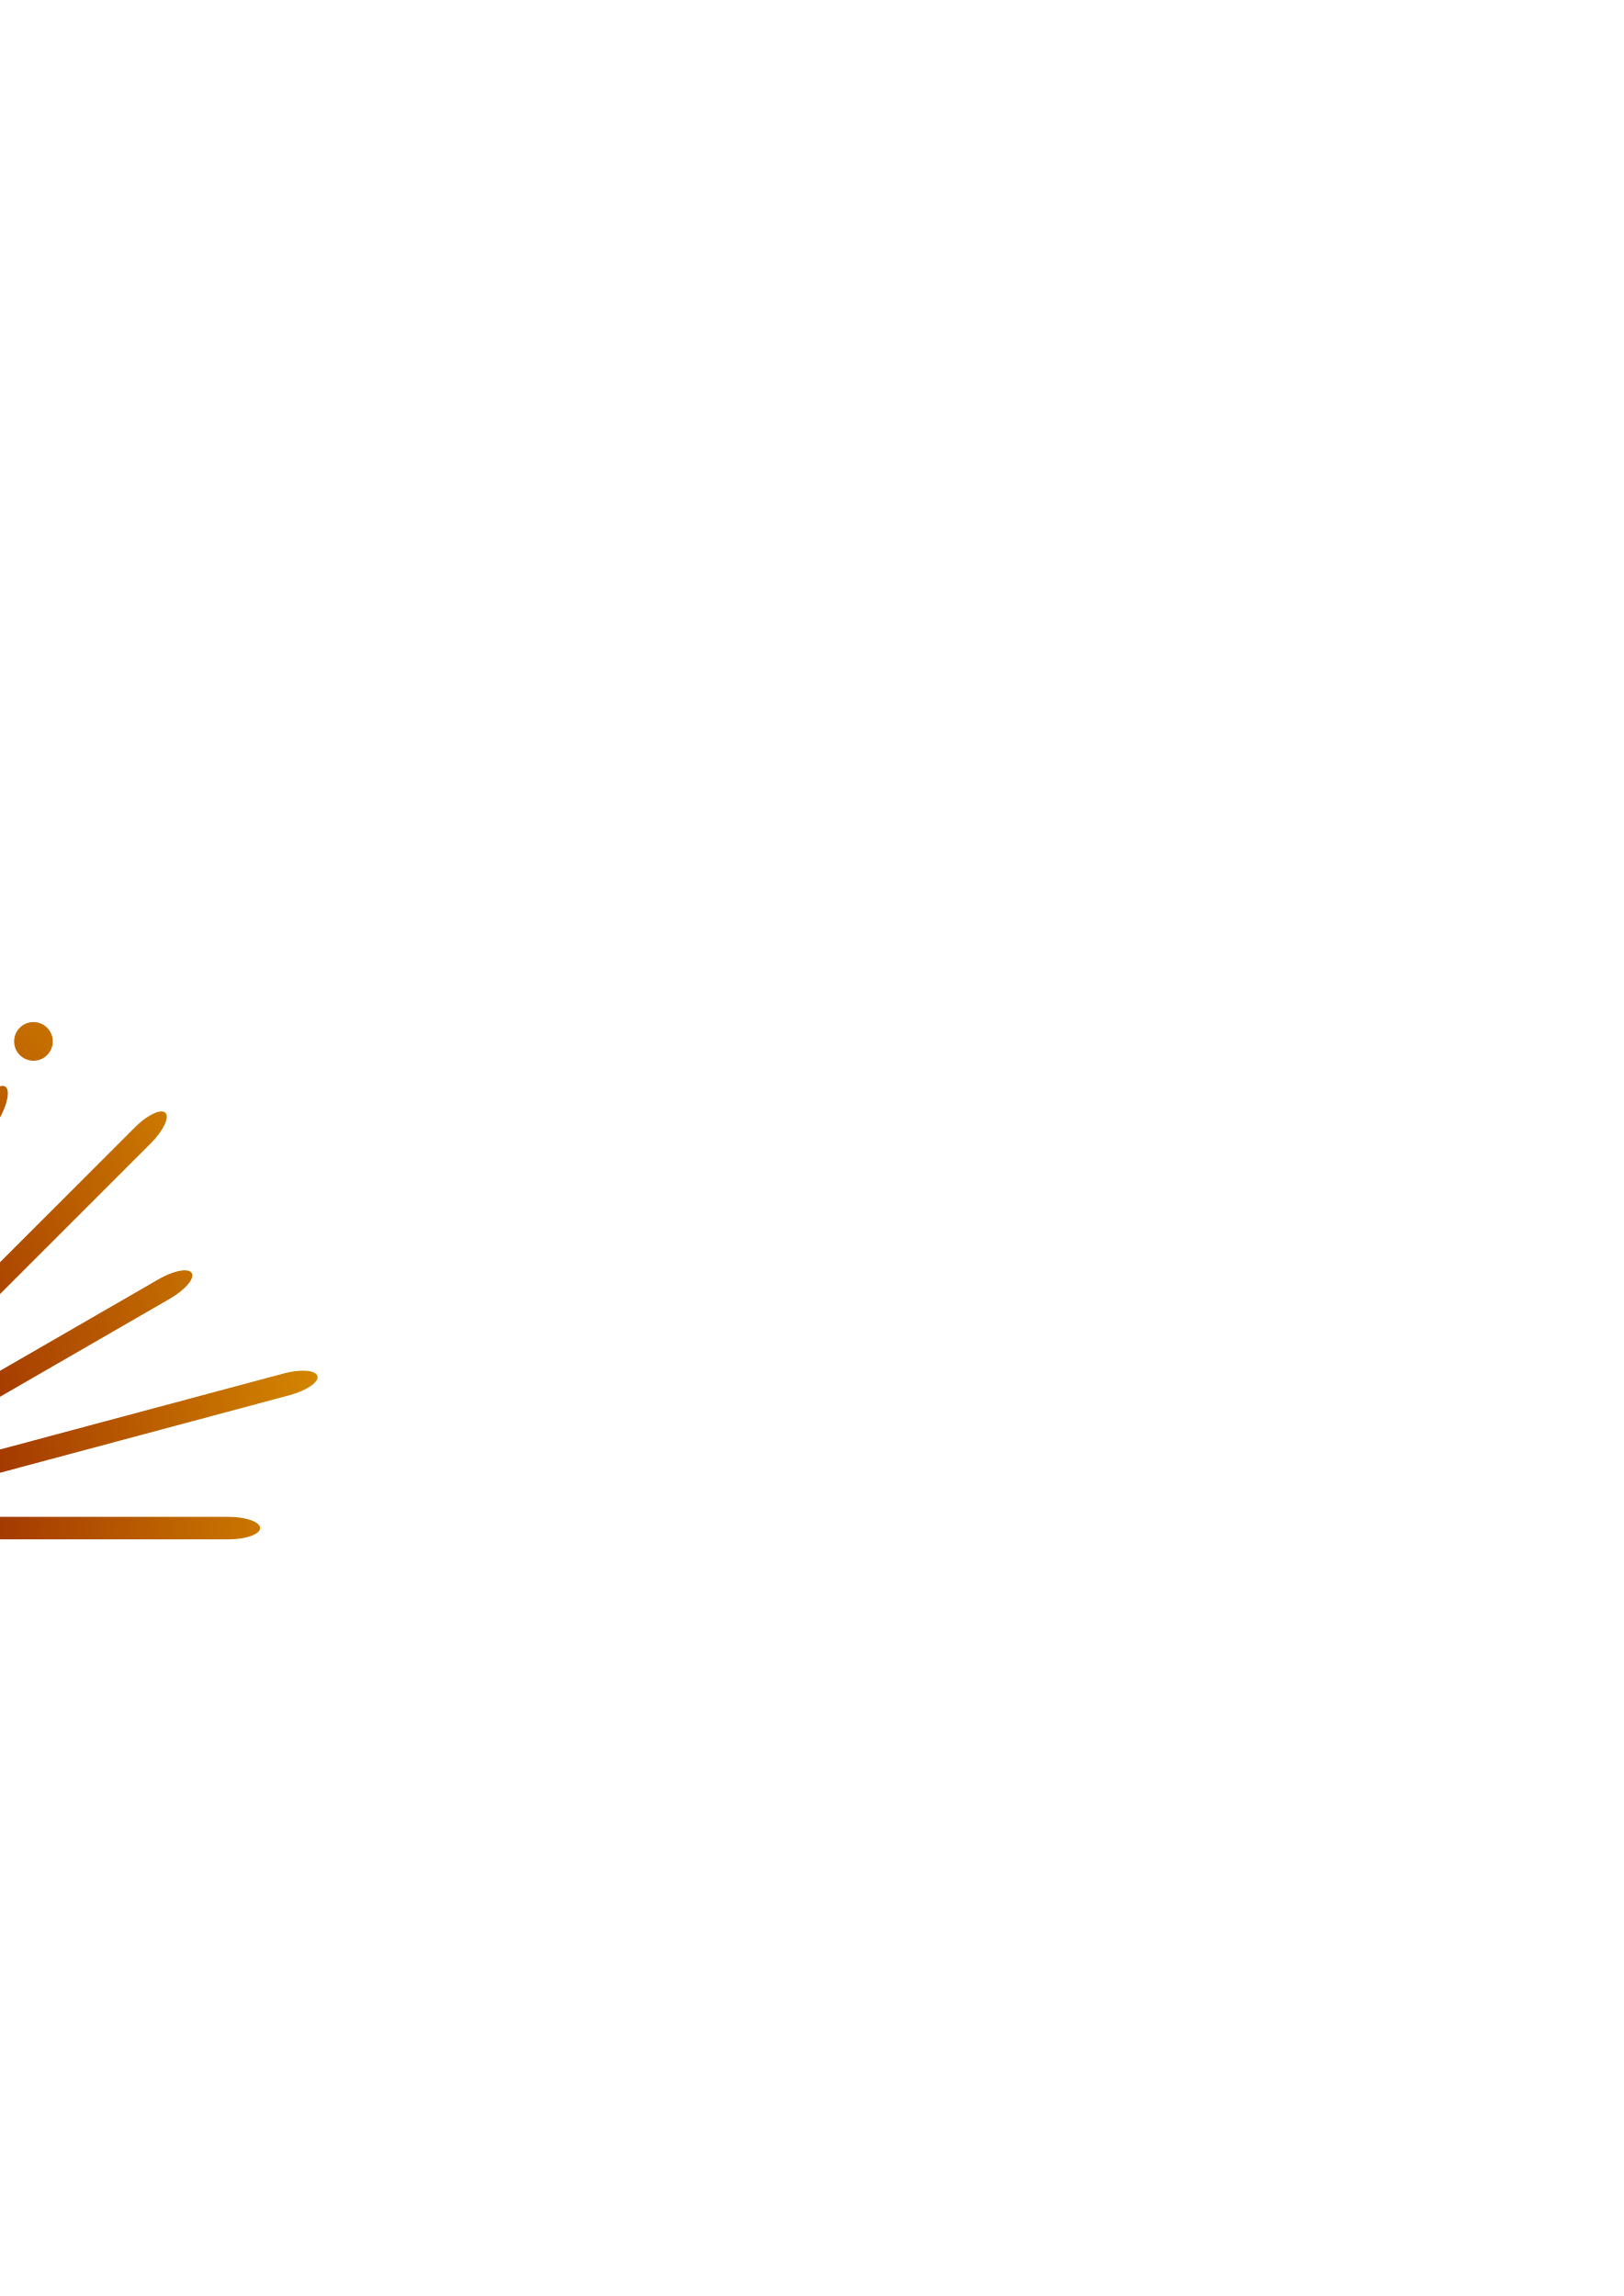
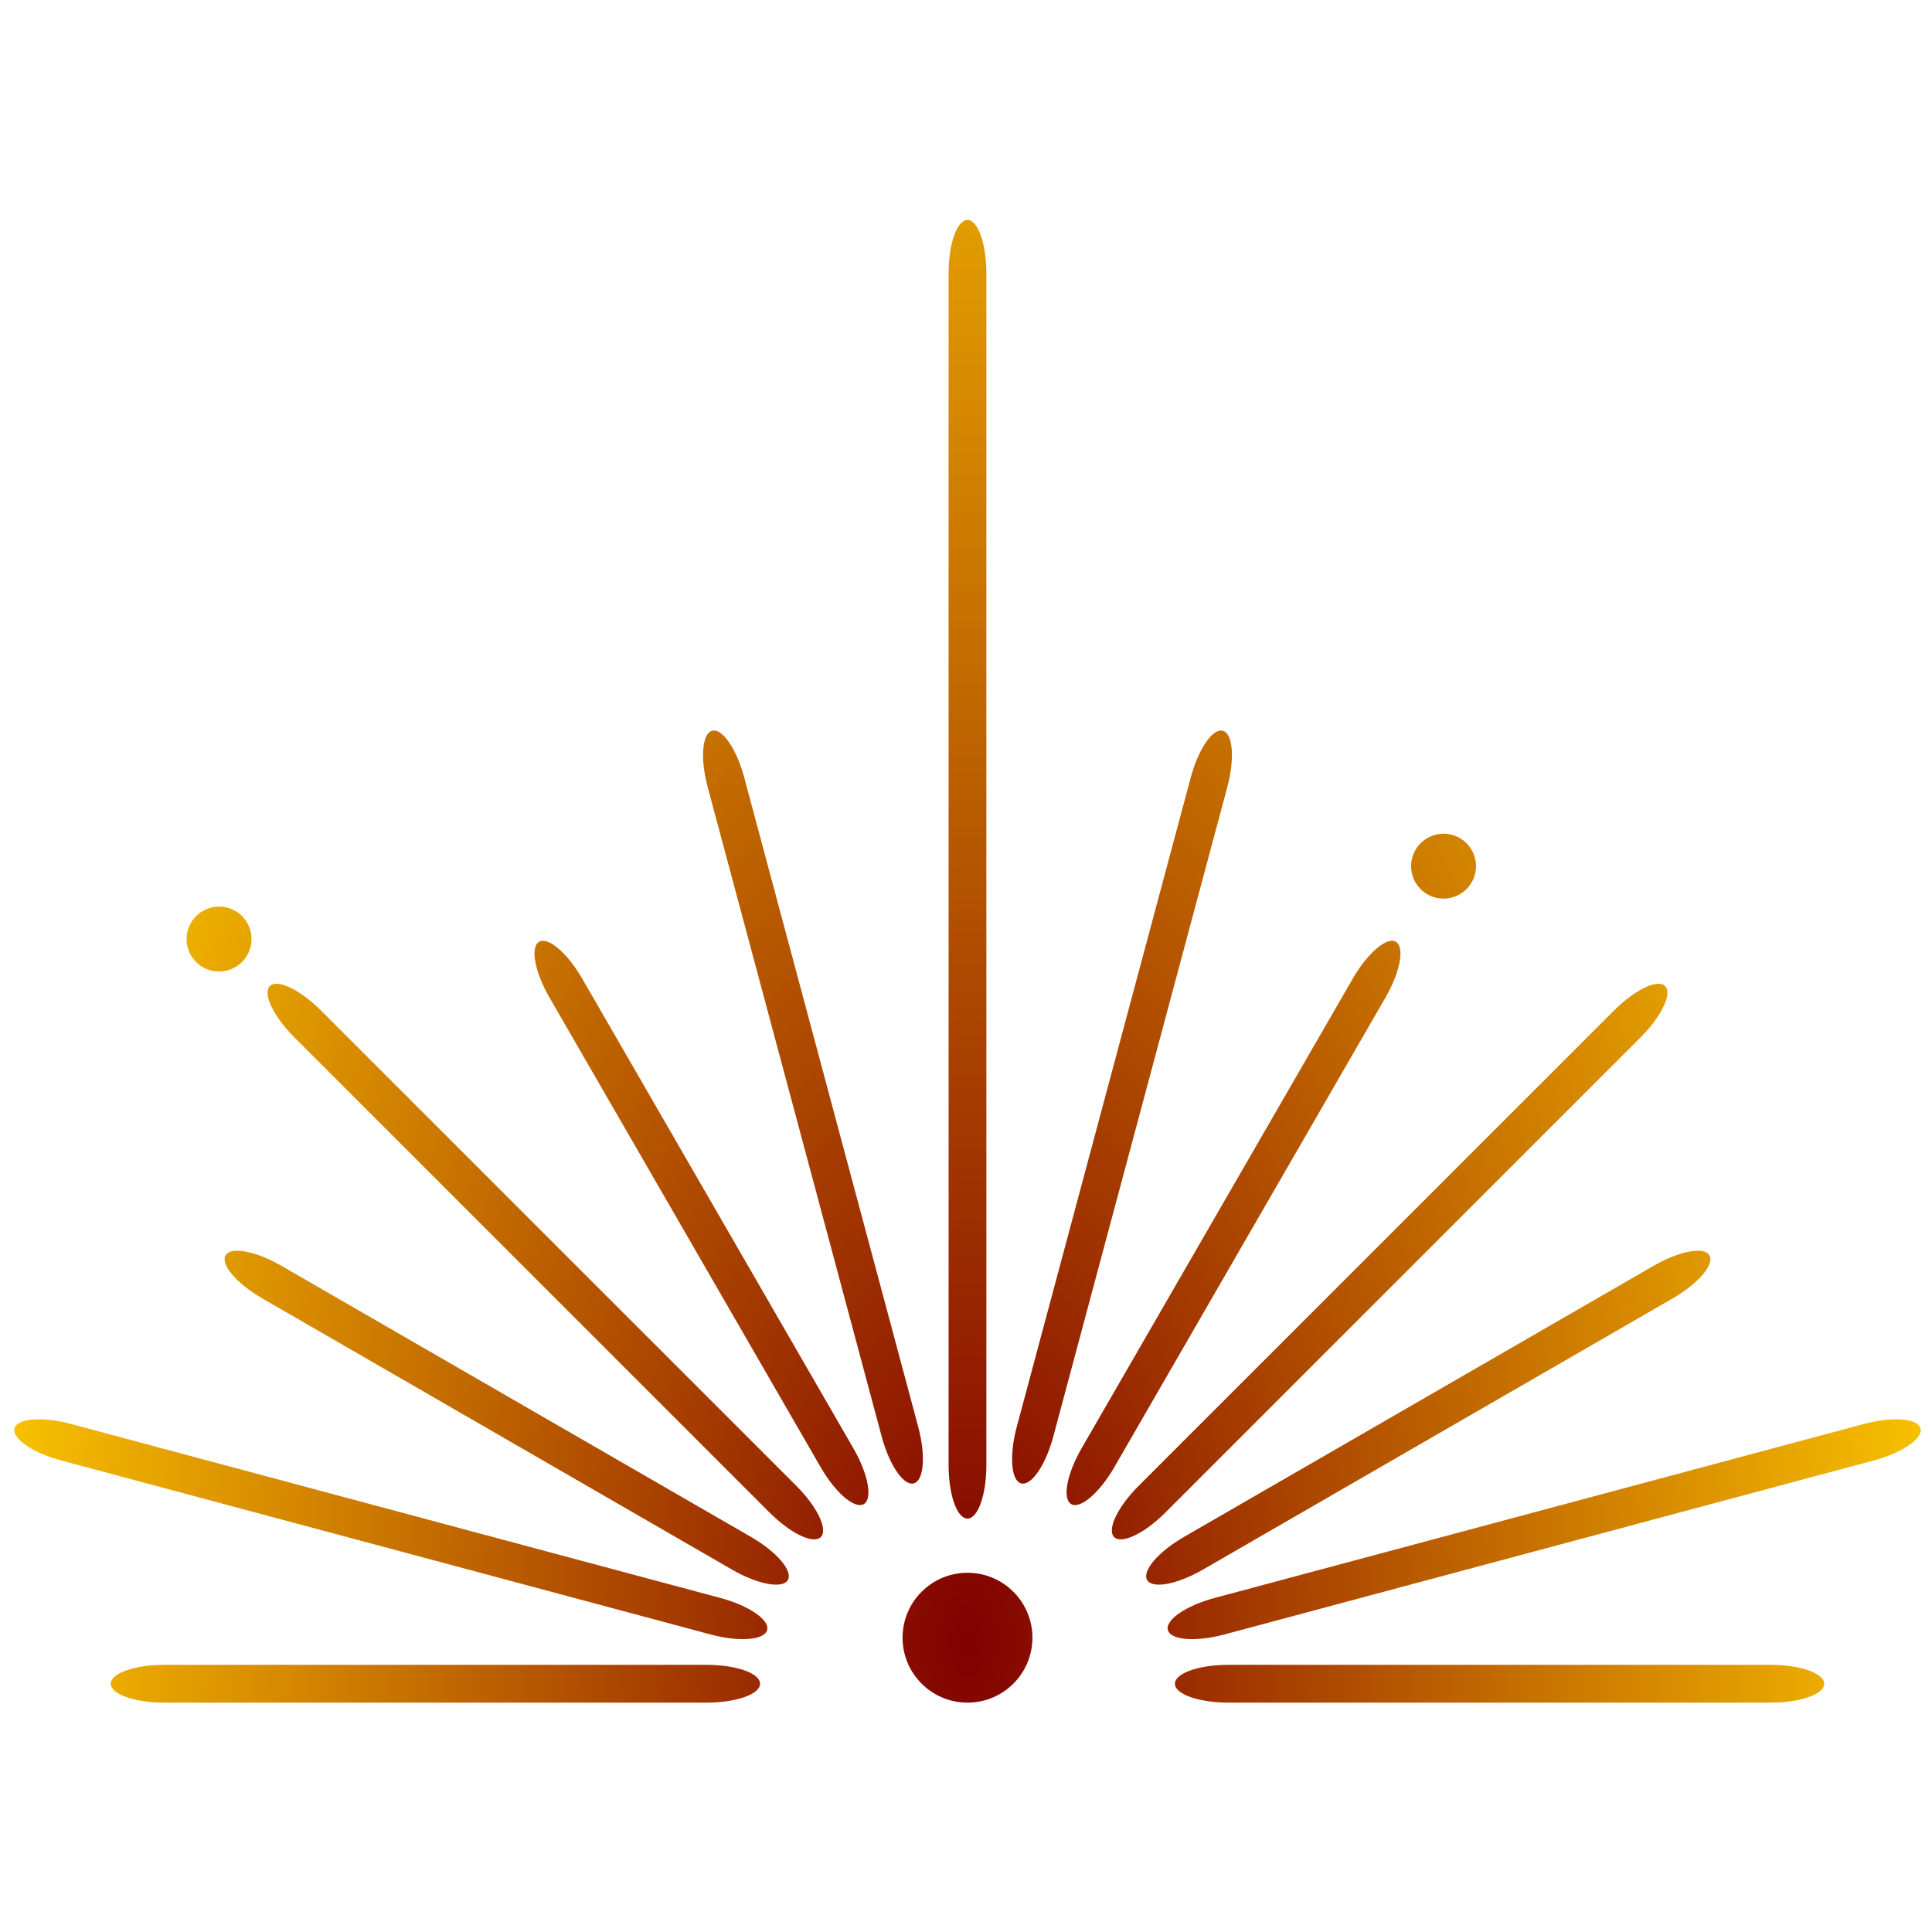
- <svg xmlns="http://www.w3.org/2000/svg" xmlns:xlink="http://www.w3.org/1999/xlink" width="210mm" height="297mm" viewBox="0 0 210 297" version="1.1" id="svg8">
+ <svg xmlns="http://www.w3.org/2000/svg" xmlns:xlink="http://www.w3.org/1999/xlink" width="300mm" height="300mm" viewBox="0 0 300 300" version="1.1" id="svg8">
  <defs id="defs2">
    <linearGradient id="linearGradient4747">
      <stop style="stop-color:#800000;stop-opacity:1" offset="0" id="stop4743" />
      <stop style="stop-color:#ffcc00;stop-opacity:1" offset="1" id="stop4745" />
    </linearGradient>
-     <radialGradient xlink:href="#linearGradient4747" id="radialGradient4749" cx="-131.989" cy="765.675" fx="-131.989" fy="765.675" r="277.424" gradientTransform="matrix(-9.3226964e-4,-1.943632,1.548443,-7.3630655e-4,-1307.925,478.8213)" gradientUnits="userSpaceOnUse" />
+     <radialGradient xlink:href="#linearGradient4747" id="radialGradient4749" cx="-131.989" cy="765.675" fx="-131.989" fy="765.675" r="277.424" gradientTransform="matrix(0.00422655,-1.036979,0.5704849,0.00232683,-286.0169,113.2386)" gradientUnits="userSpaceOnUse" />
  </defs>
-   <g id="layer1">
-     <path style="fill:url(#radialGradient4749);fill-opacity:1;fill-rule:nonzero;stroke:#b00000;stroke-width:0;stroke-miterlimit:4;stroke-dasharray:none;stroke-opacity:1" d="m -122.197,321.072 c -3.047,0 -5.5,6.942 -5.5,15.566 v 346.82 c 0,8.624 2.453,15.566 5.5,15.566 3.047,0 5.5,-6.942 5.5,-15.566 V 336.639 c 0,-8.624 -2.453,-15.566 -5.5,-15.566 z m -73.752,148.594 c -0.193,-0.003 -0.381,0.019 -0.564,0.068 -2.943,0.789 -3.515,8.129 -1.283,16.459 l 50.635,188.973 c 2.232,8.33 6.399,14.402 9.342,13.613 2.943,-0.789 3.515,-8.131 1.283,-16.461 L -187.172,483.346 c -2.093,-7.809 -5.886,-13.632 -8.777,-13.68 z m 147.504,0 c -2.891,0.048 -6.683,5.87 -8.775,13.68 l -50.635,188.973 c -2.232,8.33 -1.66,15.672 1.283,16.461 2.943,0.789 7.11,-5.283 9.342,-13.613 l 50.635,-188.973 c 2.232,-8.33 1.66,-15.67 -1.283,-16.459 -0.184,-0.049 -0.374,-0.072 -0.566,-0.068 z m 64.801,30.029 a 9.449,9.449 0 0 0 -9.449,9.449 9.449,9.449 0 0 0 9.449,9.447 9.449,9.449 0 0 0 9.447,-9.447 9.449,9.449 0 0 0 -9.447,-9.449 z M -340.027,520.908 a 9.449,9.449 0 0 0 -9.449,9.449 9.449,9.449 0 0 0 9.449,9.449 9.449,9.449 0 0 0 9.449,-9.449 9.449,9.449 0 0 0 -9.449,-9.449 z m 341.383,9.959 c -2.898,-0.002 -7.653,4.481 -11.426,11.016 l -78.922,136.695 c -4.312,7.469 -5.658,14.707 -3.02,16.23 2.639,1.524 8.233,-3.262 12.545,-10.73 L -0.545,547.383 C 3.767,539.914 5.115,532.674 2.477,531.15 2.147,530.96 1.769,530.868 1.355,530.867 Z M -245.75,530.869 c -0.414,3.5e-4 -0.789,0.091 -1.119,0.281 -2.639,1.524 -1.292,8.764 3.02,16.232 l 78.922,136.695 c 4.312,7.469 9.908,12.254 12.547,10.73 2.639,-1.523 1.292,-8.762 -3.02,-16.23 l -78.922,-136.695 c -3.773,-6.535 -8.53,-11.016 -11.428,-11.014 z m -77.832,12.516 c -0.686,0.045 -1.248,0.262 -1.652,0.666 -2.155,2.155 1.019,8.798 7.117,14.896 l 138.338,138.338 c 6.098,6.098 12.742,9.272 14.896,7.117 2.155,-2.155 -1.021,-8.798 -7.119,-14.896 L -310.338,551.17 c -4.955,-4.955 -10.27,-7.981 -13.244,-7.785 z m 402.187,0 c -3.053,0.189 -8.015,3.14 -12.66,7.785 l -138.338,138.336 c -6.098,6.098 -9.272,12.742 -7.117,14.896 2.155,2.155 8.798,-1.019 14.896,-7.117 L 73.725,558.947 c 6.098,-6.098 9.272,-12.742 7.117,-14.896 -0.404,-0.404 -0.966,-0.621 -1.652,-0.666 -0.186,-0.012 -0.38,-0.013 -0.584,0 z m -412.904,77.691 c -1.89,-0.078 -3.265,0.352 -3.836,1.342 -1.523,2.639 3.262,8.233 10.73,12.545 l 136.695,78.922 c 7.469,4.312 14.709,5.66 16.232,3.021 1.524,-2.639 -3.264,-8.235 -10.732,-12.547 L -321.904,625.438 c -4.668,-2.695 -9.245,-4.232 -12.395,-4.361 z m 424.205,0 c -3.149,0.129 -7.727,1.666 -12.395,4.361 l -136.697,78.922 c -7.469,4.312 -12.254,9.908 -10.73,12.547 1.523,2.639 8.762,1.291 16.23,-3.021 L 83.012,634.963 c 7.469,-4.312 12.254,-9.906 10.73,-12.545 -0.571,-0.99 -1.946,-1.419 -3.836,-1.342 z m -482.898,49.057 c -3.6,0.078 -6.117,0.983 -6.561,2.639 -0.789,2.943 5.283,7.11 13.613,9.342 l 188.973,50.635 c 8.33,2.232 15.67,1.66 16.459,-1.283 0.789,-2.943 -5.283,-7.11 -13.613,-9.342 L -383.092,671.488 c -3.644,-0.977 -7.1,-1.416 -9.9,-1.355 z m 541.592,0 c -2.8,-0.061 -6.256,0.379 -9.9,1.355 l -188.973,50.635 c -8.33,2.232 -14.4,6.399 -13.611,9.342 0.789,2.943 8.129,3.515 16.459,1.283 L 141.547,682.113 c 8.33,-2.232 14.4,-6.399 13.611,-9.342 -0.444,-1.656 -2.959,-2.561 -6.559,-2.639 z m -270.797,44.662 a 18.898,18.898 0 0 0 -18.896,18.896 18.898,18.898 0 0 0 18.896,18.898 18.898,18.898 0 0 0 18.898,-18.898 18.898,18.898 0 0 0 -18.898,-18.896 z m -233.777,26.795 c -8.624,0 -15.566,2.453 -15.566,5.5 0,3.047 6.942,5.5 15.566,5.5 h 157.844 c 8.624,0 15.566,-2.453 15.566,-5.5 0,-3.047 -6.942,-5.5 -15.566,-5.5 z m 309.713,0 c -8.624,0 -15.566,2.453 -15.566,5.5 0,3.047 6.942,5.5 15.566,5.5 H 111.582 c 8.624,0 15.566,-2.453 15.566,-5.5 0,-3.047 -6.942,-5.5 -15.566,-5.5 z" transform="scale(0.2645833)" id="path4574" />
+   <g id="layer1" transform="translate(0,3)">
+     <path style="fill:url(#radialGradient4749);fill-opacity:1;fill-rule:nonzero;stroke:#b00000;stroke-width:0;stroke-miterlimit:4;stroke-dasharray:none;stroke-opacity:1" d="m 150.231,31.156 c -1.626,0 -2.934,3.704 -2.934,8.305 V 224.5 c 0,4.601 1.309,8.305 2.934,8.305 1.626,0 2.934,-3.704 2.934,-8.305 V 39.461 c 0,-4.601 -1.309,-8.305 -2.934,-8.305 z m -39.349,79.279 c -0.103,-0.002 -0.203,0.01 -0.301,0.036 -1.57,0.421 -1.875,4.337 -0.685,8.781 l 27.015,100.823 c 1.191,4.444 3.414,7.684 4.984,7.263 1.57,-0.421 1.875,-4.338 0.685,-8.782 L 115.565,117.734 c -1.116,-4.167 -3.141,-7.273 -4.683,-7.299 z m 78.698,0 c -1.542,0.025 -3.566,3.132 -4.682,7.299 l -27.015,100.823 c -1.191,4.444 -0.886,8.362 0.685,8.782 1.57,0.421 3.793,-2.819 4.984,-7.263 l 27.015,-100.823 c 1.191,-4.444 0.886,-8.361 -0.685,-8.781 -0.098,-0.026 -0.199,-0.038 -0.302,-0.036 z m 34.573,16.022 a 5.041,5.041 0 0 0 -5.041,5.041 5.041,5.041 0 0 0 5.041,5.04 5.041,5.041 0 0 0 5.04,-5.04 5.041,5.041 0 0 0 -5.04,-5.041 z M 34.012,137.775 a 5.041,5.041 0 0 0 -5.041,5.041 5.041,5.041 0 0 0 5.041,5.041 5.041,5.041 0 0 0 5.041,-5.041 5.041,5.041 0 0 0 -5.041,-5.041 z m 182.138,5.313 c -1.546,-10e-4 -4.083,2.391 -6.096,5.877 l -42.107,72.931 c -2.301,3.985 -3.019,7.847 -1.611,8.659 1.408,0.813 4.393,-1.74 6.693,-5.725 l 42.107,-72.931 c 2.301,-3.985 3.02,-7.848 1.612,-8.661 -0.176,-0.102 -0.377,-0.151 -0.598,-0.151 z m -131.838,0.001 c -0.221,2e-4 -0.421,0.048 -0.597,0.15 -1.408,0.813 -0.69,4.676 1.611,8.661 l 42.107,72.931 c 2.301,3.985 5.286,6.538 6.694,5.725 1.408,-0.813 0.69,-4.675 -1.611,-8.659 L 90.409,148.965 c -2.013,-3.487 -4.551,-5.877 -6.097,-5.876 z m -41.526,6.677 c -0.366,0.024 -0.666,0.14 -0.882,0.355 -1.15,1.15 0.544,4.694 3.797,7.948 l 73.807,73.807 c 3.253,3.253 6.798,4.947 7.948,3.797 1.15,-1.15 -0.545,-4.694 -3.798,-7.948 L 49.852,153.92 c -2.643,-2.643 -5.479,-4.258 -7.066,-4.154 z m 214.579,0 c -1.629,0.101 -4.276,1.675 -6.755,4.154 l -73.807,73.806 c -3.253,3.253 -4.947,6.798 -3.797,7.948 1.15,1.149 4.694,-0.544 7.948,-3.797 l 73.807,-73.807 c 3.253,-3.254 4.947,-6.798 3.797,-7.948 -0.216,-0.216 -0.515,-0.331 -0.882,-0.355 -0.099,-0.006 -0.203,-0.006 -0.312,0 z M 37.068,191.217 c -1.008,-0.041 -1.742,0.188 -2.047,0.716 -0.813,1.408 1.74,4.393 5.725,6.693 l 72.931,42.107 c 3.985,2.301 7.848,3.02 8.661,1.612 0.813,-1.408 -1.741,-4.394 -5.726,-6.694 L 43.681,193.544 c -2.49,-1.438 -4.933,-2.258 -6.613,-2.327 z m 226.326,0 c -1.68,0.069 -4.122,0.889 -6.613,2.327 l -72.932,42.107 c -3.985,2.301 -6.538,5.286 -5.725,6.694 0.813,1.408 4.675,0.689 8.659,-1.612 l 72.932,-42.107 c 3.985,-2.301 6.538,-5.285 5.725,-6.693 -0.305,-0.528 -1.038,-0.757 -2.047,-0.716 z M 5.754,217.39 c -1.921,0.042 -3.264,0.525 -3.5,1.408 -0.421,1.57 2.819,3.793 7.263,4.984 L 110.339,250.798 c 4.444,1.191 8.361,0.886 8.781,-0.685 0.421,-1.57 -2.819,-3.793 -7.263,-4.984 L 11.036,218.114 c -1.944,-0.521 -3.788,-0.756 -5.282,-0.723 z m 288.956,0 c -1.494,-0.033 -3.338,0.202 -5.282,0.723 L 188.605,245.129 c -4.444,1.191 -7.683,3.414 -7.262,4.984 0.421,1.57 4.337,1.875 8.781,0.685 l 100.823,-27.015 c 4.444,-1.191 7.683,-3.414 7.262,-4.984 -0.237,-0.883 -1.579,-1.366 -3.499,-1.408 z m -144.478,23.829 a 10.082,10.082 0 0 0 -10.082,10.082 10.082,10.082 0 0 0 10.082,10.083 10.082,10.082 0 0 0 10.083,-10.083 10.082,10.082 0 0 0 -10.083,-10.082 z M 25.504,255.515 c -4.601,0 -8.305,1.309 -8.305,2.934 0,1.626 3.704,2.934 8.305,2.934 h 84.214 c 4.601,0 8.305,-1.309 8.305,-2.934 0,-1.626 -3.704,-2.934 -8.305,-2.934 z m 165.241,0 c -4.601,0 -8.305,1.309 -8.305,2.934 0,1.626 3.704,2.934 8.305,2.934 h 84.214 c 4.601,0 8.305,-1.309 8.305,-2.934 0,-1.626 -3.704,-2.934 -8.305,-2.934 z" id="path4574" />
  </g>
</svg>
